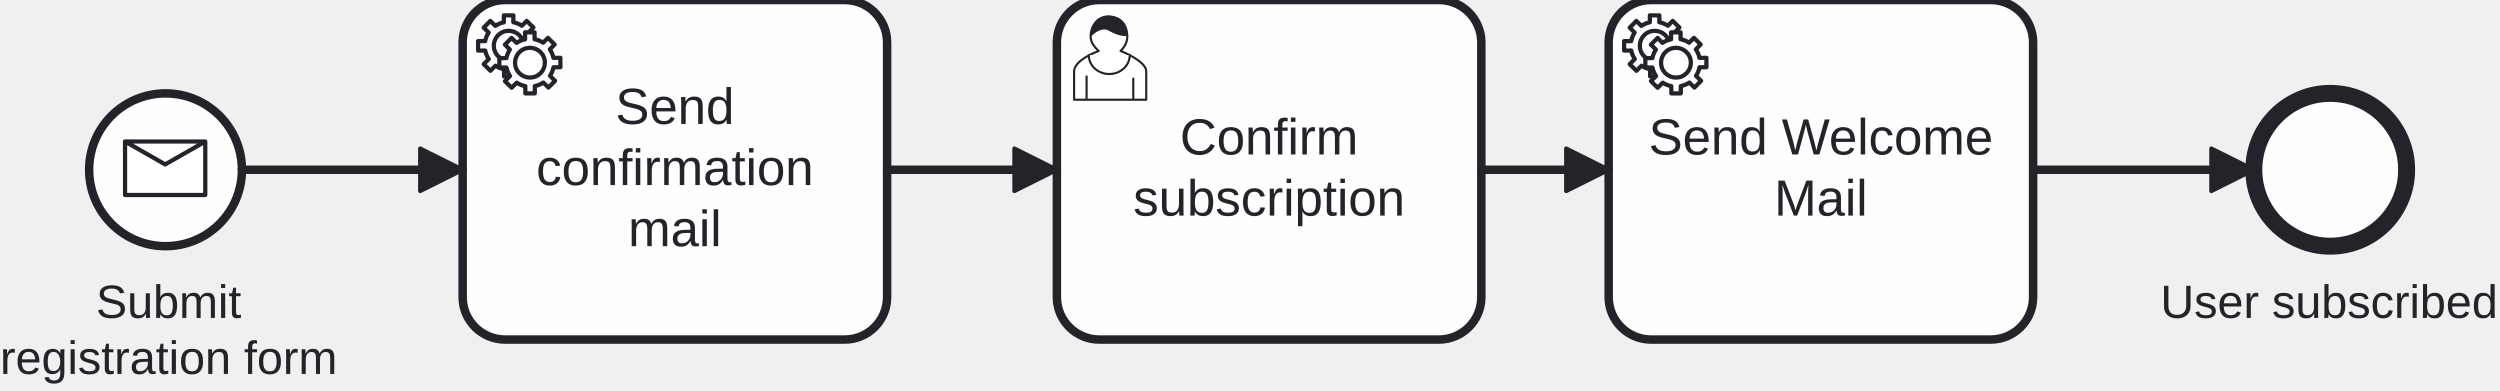
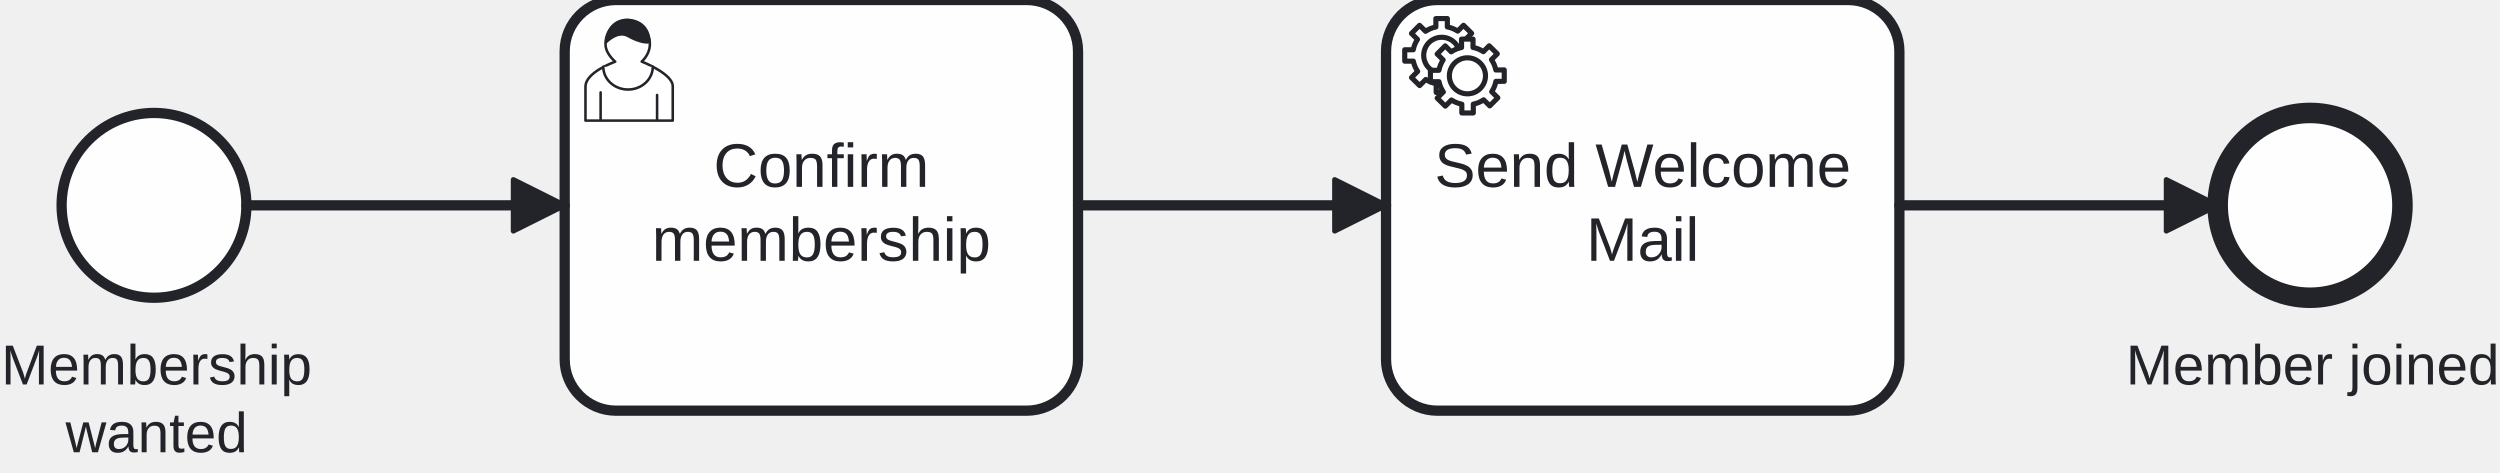
- <svg xmlns="http://www.w3.org/2000/svg" width="589" height="92" viewBox="161 137 589 92" version="1.1">
+ <svg xmlns="http://www.w3.org/2000/svg" width="487" height="92" viewBox="140 60 487 92" version="1.1">
  <g class="djs-group">
-     <g class="djs-element djs-shape" data-element-id="startEvent_submitRegistration" style="display: block;" transform="matrix(1 0 0 1 182 159)">
+     <g class="djs-element djs-shape" data-element-id="startEvent_membershipWanted" style="display: block;" transform="matrix(1 0 0 1 152 82)">
      <g class="djs-visual">
        <circle cx="18" cy="18" r="18" style="stroke-linecap: round; stroke-linejoin: round; stroke: rgb(34, 36, 42); stroke-width: 2px; fill: white; fill-opacity: 0.95;" />
-         <path d="m 8.46,11.34 l 0,12.6 l 18.9,0 l 0,-12.6 z l 9.45,5.4 l 9.45,-5.4" style="fill: white; stroke-linecap: round; stroke-linejoin: round; stroke: rgb(34, 36, 42); stroke-width: 1px;" />
      </g>
      <rect class="djs-hit djs-hit-all" x="0" y="0" width="36" height="36" style="fill: none; stroke-opacity: 0; stroke: white; stroke-width: 15px;" />
    </g>
  </g>
  <g class="djs-group">
-     <g class="djs-element djs-shape" data-element-id="startEvent_submitRegistration_label" style="display: block;" transform="matrix(1 0 0 1 161 202)">
+     <g class="djs-element djs-shape" data-element-id="startEvent_membershipWanted_label" style="display: block;" transform="matrix(1 0 0 1 140 125)">
      <g class="djs-visual">
        <text lineHeight="1.2" class="djs-label" style="font-family: Arial, sans-serif; font-size: 11px; font-weight: normal; fill: rgb(34, 36, 42);">
-           <tspan x="22.618" y="9.9">Submit </tspan>
-           <tspan x="0" y="23.1">registration form</tspan>
+           <tspan x="0.239" y="9.9">Membership</tspan>
+           <tspan x="12.765" y="23.1">wanted</tspan>
        </text>
      </g>
-       <rect class="djs-hit djs-hit-all" x="0" y="0" width="80" height="27" style="fill: none; stroke-opacity: 0; stroke: white; stroke-width: 15px;" />
+       <rect class="djs-hit djs-hit-all" x="0" y="0" width="61" height="27" style="fill: none; stroke-opacity: 0; stroke: white; stroke-width: 15px;" />
    </g>
  </g>
  <g class="djs-group">
-     <g class="djs-element djs-shape" data-element-id="userTask_confirmSubscription" style="display: block;" transform="matrix(1 0 0 1 410 137)">
+     <g class="djs-element djs-shape" data-element-id="userTask_confirmMembership" style="display: block;" transform="matrix(1 0 0 1 250 60)">
      <g class="djs-visual">
        <rect x="0" y="0" width="100" height="80" rx="10" ry="10" style="stroke-linecap: round; stroke-linejoin: round; stroke: rgb(34, 36, 42); stroke-width: 2px; fill: white; fill-opacity: 0.95;" />
        <text lineHeight="1.2" class="djs-label" style="font-family: Arial, sans-serif; font-size: 12px; font-weight: normal; fill: rgb(34, 36, 42);">
          <tspan x="28.997" y="36.4">Confirm </tspan>
-           <tspan x="17.984" y="50.8">subscription</tspan>
+           <tspan x="16.988" y="50.8">membership</tspan>
        </text>
        <path d="m 15,12 c 0.909,-0.845 1.594,-2.049 1.594,-3.385 0,-2.554 -1.805,-4.622 -4.357,-4.622 -2.552,0 -4.288,2.068 -4.288,4.622 0,1.348 0.974,2.562 1.896,3.405 -0.529,0.187 -5.669,2.097 -5.794,4.756 v 6.718 h 17 v -6.718 c 0,-2.298 -5.528,-4.595 -6.051,-4.776 zm -8,6 l 0,5.5 m 11,0 l 0,-5" style="fill: white; stroke-linecap: round; stroke-linejoin: round; stroke: rgb(34, 36, 42); stroke-width: 0.5px;" />
        <path d="m 15,12 m 2.162,1.009 c 0,2.447 -2.158,4.431 -4.821,4.431 -2.665,0 -4.822,-1.981 -4.822,-4.431 " style="fill: white; stroke-linecap: round; stroke-linejoin: round; stroke: rgb(34, 36, 42); stroke-width: 0.5px;" />
        <path d="m 15,12 m -6.9,-3.80 c 0,0 2.251,-2.358 4.274,-1.177 2.024,1.181 4.221,1.537 4.124,0.965 -0.098,-0.57 -0.117,-3.791 -4.191,-4.136 -3.575,0.001 -4.208,3.367 -4.207,4.348 z" style="fill: rgb(34, 36, 42); stroke-linecap: round; stroke-linejoin: round; stroke: rgb(34, 36, 42); stroke-width: 0.5px;" />
      </g>
      <rect class="djs-hit djs-hit-all" x="0" y="0" width="100" height="80" style="fill: none; stroke-opacity: 0; stroke: white; stroke-width: 15px;" />
    </g>
  </g>
  <g class="djs-group">
-     <g class="djs-element djs-shape" data-element-id="serviceTask_sendWelcomeMail" style="display: block;" transform="matrix(1 0 0 1 540 137)">
+     <g class="djs-element djs-shape" data-element-id="serviceTask_sendWelcomeMail" style="display: block;" transform="matrix(1 0 0 1 410 60)">
      <g class="djs-visual">
        <rect x="0" y="0" width="100" height="80" rx="10" ry="10" style="stroke-linecap: round; stroke-linejoin: round; stroke: rgb(34, 36, 42); stroke-width: 2px; fill: white; fill-opacity: 0.95;" />
        <text lineHeight="1.2" class="djs-label" style="font-family: Arial, sans-serif; font-size: 12px; font-weight: normal; fill: rgb(34, 36, 42);">
          <tspan x="9.424" y="36.4">Send Welcome </tspan>
          <tspan x="38.999" y="50.8">Mail</tspan>
        </text>
        <circle cx="5" cy="5" r="5" transform="translate(6, 6)" style="stroke-linecap: round; stroke-linejoin: round; stroke: none; stroke-width: 2px; fill: white;" />
        <path d="m 12,18 v -1.713 c 0.352,-0.07 0.704,-0.178 1.048,-0.321 0.344,-0.145 0.666,-0.321 0.966,-0.521 l 1.194,1.18 1.567,-1.577 -1.195,-1.18 c 0.403,-0.614 0.683,-1.299 0.825,-2.018 l 1.622,-0.01 v -2.22 l -1.637,0.01 c -0.073,-0.352 -0.178,-0.7 -0.324,-1.044 -0.145,-0.344 -0.321,-0.664 -0.523,-0.962 l 1.131,-1.136 -1.583,-1.563 -1.13,1.136 c -0.614,-0.401 -1.303,-0.681 -2.023,-0.822 l 0.009,-1.619 h -2.241 l 0.004,1.631 c -0.354,0.074 -0.705,0.18 -1.05,0.324 -0.344,0.144 -0.665,0.321 -0.964,0.52 l -1.17,-1.158 -1.567,1.579 1.168,1.157 c -0.403,0.613 -0.683,1.298 -0.825,2.017 l -1.659,0.003 v 2.222 l 1.672,-0.006 c 0.073,0.351 0.18,0.702 0.324,1.045 0.145,0.344 0.321,0.664 0.523,0.961 l -1.199,1.197 1.584,1.56 1.196,-1.193 c 0.614,0.403 1.303,0.682 2.023,0.823 l 7.19e-4,1.699 h 2.227 z m 0.221,-3.996 c -1.789,0.75 -3.858,-0.093 -4.61,-1.874 -0.752,-1.783 0.091,-3.846 1.88,-4.596 1.788,-0.749 3.857,0.093 4.609,1.874 0.752,1.782 -0.091,3.846 -1.88,4.596 z" style="fill: white; stroke-linecap: round; stroke-linejoin: round; stroke: rgb(34, 36, 42); stroke-width: 1px;" />
        <circle cx="5" cy="5" r="5" transform="translate(11, 10)" style="stroke-linecap: round; stroke-linejoin: round; stroke: none; stroke-width: 2px; fill: white;" />
        <path d="m 17,22 v -1.713 c 0.352,-0.07 0.704,-0.178 1.048,-0.321 0.344,-0.145 0.666,-0.321 0.966,-0.521 l 1.194,1.18 1.567,-1.577 -1.195,-1.18 c 0.403,-0.614 0.683,-1.299 0.825,-2.018 l 1.622,-0.01 v -2.22 l -1.637,0.01 c -0.073,-0.352 -0.178,-0.7 -0.324,-1.044 -0.145,-0.344 -0.321,-0.664 -0.523,-0.962 l 1.131,-1.136 -1.583,-1.563 -1.13,1.136 c -0.614,-0.401 -1.303,-0.681 -2.023,-0.822 l 0.009,-1.619 h -2.241 l 0.004,1.631 c -0.354,0.074 -0.705,0.18 -1.05,0.324 -0.344,0.144 -0.665,0.321 -0.964,0.52 l -1.17,-1.158 -1.567,1.579 1.168,1.157 c -0.403,0.613 -0.683,1.298 -0.825,2.017 l -1.659,0.003 v 2.222 l 1.672,-0.006 c 0.073,0.351 0.18,0.702 0.324,1.045 0.145,0.344 0.321,0.664 0.523,0.961 l -1.199,1.197 1.584,1.56 1.196,-1.193 c 0.614,0.403 1.303,0.682 2.023,0.823 l 7.19e-4,1.699 h 2.227 z m 0.221,-3.996 c -1.789,0.75 -3.858,-0.093 -4.61,-1.874 -0.752,-1.783 0.091,-3.846 1.88,-4.596 1.788,-0.749 3.857,0.093 4.609,1.874 0.752,1.782 -0.091,3.846 -1.88,4.596 z" style="fill: white; stroke-linecap: round; stroke-linejoin: round; stroke: rgb(34, 36, 42); stroke-width: 1px;" />
      </g>
      <rect class="djs-hit djs-hit-all" x="0" y="0" width="100" height="80" style="fill: none; stroke-opacity: 0; stroke: white; stroke-width: 15px;" />
    </g>
  </g>
  <g class="djs-group">
-     <g class="djs-element djs-shape" data-element-id="endEvent_userSubscribed" style="display: block;" transform="matrix(1 0 0 1 692 159)">
+     <g class="djs-element djs-shape" data-element-id="endEvent_memberJoined" style="display: block;" transform="matrix(1 0 0 1 572 82)">
      <g class="djs-visual">
        <circle cx="18" cy="18" r="18" style="stroke-linecap: round; stroke-linejoin: round; stroke: rgb(34, 36, 42); stroke-width: 4px; fill: white; fill-opacity: 0.95;" />
      </g>
      <rect class="djs-hit djs-hit-all" x="0" y="0" width="36" height="36" style="fill: none; stroke-opacity: 0; stroke: white; stroke-width: 15px;" />
    </g>
  </g>
  <g class="djs-group">
-     <g class="djs-element djs-shape" data-element-id="endEvent_userSubscribed_label" style="display: block;" transform="matrix(1 0 0 1 670 202)">
+     <g class="djs-element djs-shape" data-element-id="endEvent_memberJoined_label" style="display: block;" transform="matrix(1 0 0 1 554 125)">
      <g class="djs-visual">
        <text lineHeight="1.2" class="djs-label" style="font-family: Arial, sans-serif; font-size: 11px; font-weight: normal; fill: rgb(34, 36, 42);">
-           <tspan x="0" y="9.9">User subscribed</tspan>
+           <tspan x="0.122" y="9.9">Member joined</tspan>
        </text>
      </g>
-       <rect class="djs-hit djs-hit-all" x="0" y="0" width="80" height="14" style="fill: none; stroke-opacity: 0; stroke: white; stroke-width: 15px;" />
+       <rect class="djs-hit djs-hit-all" x="0" y="0" width="73" height="14" style="fill: none; stroke-opacity: 0; stroke: white; stroke-width: 15px;" />
    </g>
  </g>
  <g class="djs-group">
-     <g class="djs-element djs-shape" data-element-id="serviceTask_sendConfirmationMail" style="display: block;" transform="matrix(1 0 0 1 270 137)">
+     <g class="djs-element djs-connection" data-element-id="Flow_start_confirm" style="display: block;">
      <g class="djs-visual">
-         <rect x="0" y="0" width="100" height="80" rx="10" ry="10" style="stroke-linecap: round; stroke-linejoin: round; stroke: rgb(34, 36, 42); stroke-width: 2px; fill: white; fill-opacity: 0.95;" />
-         <text lineHeight="1.2" class="djs-label" style="font-family: Arial, sans-serif; font-size: 12px; font-weight: normal; fill: rgb(34, 36, 42);">
-           <tspan x="35.987" y="29.2">Send </tspan>
-           <tspan x="17.319" y="43.6">confirmation </tspan>
-           <tspan x="38.999" y="58">mail</tspan>
-         </text>
-         <circle cx="5" cy="5" r="5" transform="translate(6, 6)" style="stroke-linecap: round; stroke-linejoin: round; stroke: none; stroke-width: 2px; fill: white;" />
-         <path d="m 12,18 v -1.713 c 0.352,-0.07 0.704,-0.178 1.048,-0.321 0.344,-0.145 0.666,-0.321 0.966,-0.521 l 1.194,1.18 1.567,-1.577 -1.195,-1.18 c 0.403,-0.614 0.683,-1.299 0.825,-2.018 l 1.622,-0.01 v -2.22 l -1.637,0.01 c -0.073,-0.352 -0.178,-0.7 -0.324,-1.044 -0.145,-0.344 -0.321,-0.664 -0.523,-0.962 l 1.131,-1.136 -1.583,-1.563 -1.13,1.136 c -0.614,-0.401 -1.303,-0.681 -2.023,-0.822 l 0.009,-1.619 h -2.241 l 0.004,1.631 c -0.354,0.074 -0.705,0.18 -1.05,0.324 -0.344,0.144 -0.665,0.321 -0.964,0.52 l -1.17,-1.158 -1.567,1.579 1.168,1.157 c -0.403,0.613 -0.683,1.298 -0.825,2.017 l -1.659,0.003 v 2.222 l 1.672,-0.006 c 0.073,0.351 0.18,0.702 0.324,1.045 0.145,0.344 0.321,0.664 0.523,0.961 l -1.199,1.197 1.584,1.56 1.196,-1.193 c 0.614,0.403 1.303,0.682 2.023,0.823 l 7.19e-4,1.699 h 2.227 z m 0.221,-3.996 c -1.789,0.75 -3.858,-0.093 -4.61,-1.874 -0.752,-1.783 0.091,-3.846 1.88,-4.596 1.788,-0.749 3.857,0.093 4.609,1.874 0.752,1.782 -0.091,3.846 -1.88,4.596 z" style="fill: white; stroke-linecap: round; stroke-linejoin: round; stroke: rgb(34, 36, 42); stroke-width: 1px;" />
-         <circle cx="5" cy="5" r="5" transform="translate(11, 10)" style="stroke-linecap: round; stroke-linejoin: round; stroke: none; stroke-width: 2px; fill: white;" />
-         <path d="m 17,22 v -1.713 c 0.352,-0.07 0.704,-0.178 1.048,-0.321 0.344,-0.145 0.666,-0.321 0.966,-0.521 l 1.194,1.18 1.567,-1.577 -1.195,-1.18 c 0.403,-0.614 0.683,-1.299 0.825,-2.018 l 1.622,-0.01 v -2.22 l -1.637,0.01 c -0.073,-0.352 -0.178,-0.7 -0.324,-1.044 -0.145,-0.344 -0.321,-0.664 -0.523,-0.962 l 1.131,-1.136 -1.583,-1.563 -1.13,1.136 c -0.614,-0.401 -1.303,-0.681 -2.023,-0.822 l 0.009,-1.619 h -2.241 l 0.004,1.631 c -0.354,0.074 -0.705,0.18 -1.05,0.324 -0.344,0.144 -0.665,0.321 -0.964,0.52 l -1.17,-1.158 -1.567,1.579 1.168,1.157 c -0.403,0.613 -0.683,1.298 -0.825,2.017 l -1.659,0.003 v 2.222 l 1.672,-0.006 c 0.073,0.351 0.18,0.702 0.324,1.045 0.145,0.344 0.321,0.664 0.523,0.961 l -1.199,1.197 1.584,1.56 1.196,-1.193 c 0.614,0.403 1.303,0.682 2.023,0.823 l 7.19e-4,1.699 h 2.227 z m 0.221,-3.996 c -1.789,0.75 -3.858,-0.093 -4.61,-1.874 -0.752,-1.783 0.091,-3.846 1.88,-4.596 1.788,-0.749 3.857,0.093 4.609,1.874 0.752,1.782 -0.091,3.846 -1.88,4.596 z" style="fill: white; stroke-linecap: round; stroke-linejoin: round; stroke: rgb(34, 36, 42); stroke-width: 1px;" />
+         <defs>
+           <marker id="marker-cr79ffnd57cp6pd8wya3qxhzv" viewBox="0 0 20 20" refX="11" refY="10" markerWidth="10" markerHeight="10" orient="auto">
+             <path d="M 1 5 L 11 10 L 1 15 Z" style="stroke-linecap: round; stroke-linejoin: round; stroke: rgb(34, 36, 42); stroke-width: 1px; fill: rgb(34, 36, 42);" />
+           </marker>
+         </defs>
+         <path data-corner-radius="5" style="fill: none; stroke-linecap: round; stroke-linejoin: round; stroke: rgb(34, 36, 42); stroke-width: 2px; marker-end: url('#marker-cr79ffnd57cp6pd8wya3qxhzv');" d="M188,100L250,100" />
      </g>
-       <rect class="djs-hit djs-hit-all" x="0" y="0" width="100" height="80" style="fill: none; stroke-opacity: 0; stroke: white; stroke-width: 15px;" />
+       <path d="M188,100L250,100" class="djs-hit djs-hit-stroke" style="fill: none; stroke-opacity: 0; stroke: white; stroke-width: 15px;" />
    </g>
  </g>
  <g class="djs-group">
-     <g class="djs-element djs-connection" data-element-id="Flow_0p7ko1g" style="display: block;">
+     <g class="djs-element djs-connection" data-element-id="Flow_confirm_welcome" style="display: block;">
      <g class="djs-visual">
        <defs>
-           <marker id="marker-et5lpq0d2hqpk194c27q9ttvk" viewBox="0 0 20 20" refX="11" refY="10" markerWidth="10" markerHeight="10" orient="auto">
+           <marker id="marker-7cs6sui9j2gij3ysx0e7efhnp" viewBox="0 0 20 20" refX="11" refY="10" markerWidth="10" markerHeight="10" orient="auto">
            <path d="M 1 5 L 11 10 L 1 15 Z" style="stroke-linecap: round; stroke-linejoin: round; stroke: rgb(34, 36, 42); stroke-width: 1px; fill: rgb(34, 36, 42);" />
          </marker>
        </defs>
-         <path data-corner-radius="5" style="fill: none; stroke-linecap: round; stroke-linejoin: round; stroke: rgb(34, 36, 42); stroke-width: 2px; marker-end: url('#marker-et5lpq0d2hqpk194c27q9ttvk');" d="M218,177L270,177" />
+         <path data-corner-radius="5" style="fill: none; stroke-linecap: round; stroke-linejoin: round; stroke: rgb(34, 36, 42); stroke-width: 2px; marker-end: url('#marker-7cs6sui9j2gij3ysx0e7efhnp');" d="M350,100L410,100" />
      </g>
-       <path d="M218,177L270,177" class="djs-hit djs-hit-stroke" style="fill: none; stroke-opacity: 0; stroke: white; stroke-width: 15px;" />
+       <path d="M350,100L410,100" class="djs-hit djs-hit-stroke" style="fill: none; stroke-opacity: 0; stroke: white; stroke-width: 15px;" />
    </g>
  </g>
  <g class="djs-group">
-     <g class="djs-element djs-connection" data-element-id="Flow_0ya530i" style="display: block;">
+     <g class="djs-element djs-connection" data-element-id="Flow_welcome_end" style="display: block;">
      <g class="djs-visual">
        <defs>
-           <marker id="marker-8tww5v2hxbn7snxwp0gcxivkp" viewBox="0 0 20 20" refX="11" refY="10" markerWidth="10" markerHeight="10" orient="auto">
+           <marker id="marker-7q4hd5gtycveqeabb9yt7tef4" viewBox="0 0 20 20" refX="11" refY="10" markerWidth="10" markerHeight="10" orient="auto">
            <path d="M 1 5 L 11 10 L 1 15 Z" style="stroke-linecap: round; stroke-linejoin: round; stroke: rgb(34, 36, 42); stroke-width: 1px; fill: rgb(34, 36, 42);" />
          </marker>
        </defs>
-         <path data-corner-radius="5" style="fill: none; stroke-linecap: round; stroke-linejoin: round; stroke: rgb(34, 36, 42); stroke-width: 2px; marker-end: url('#marker-8tww5v2hxbn7snxwp0gcxivkp');" d="M510,177L540,177" />
+         <path data-corner-radius="5" style="fill: none; stroke-linecap: round; stroke-linejoin: round; stroke: rgb(34, 36, 42); stroke-width: 2px; marker-end: url('#marker-7q4hd5gtycveqeabb9yt7tef4');" d="M510,100L572,100" />
      </g>
-       <path d="M510,177L540,177" class="djs-hit djs-hit-stroke" style="fill: none; stroke-opacity: 0; stroke: white; stroke-width: 15px;" />
-     </g>
-   </g>
-   <g class="djs-group">
-     <g class="djs-element djs-connection" data-element-id="Flow_1s74azu" style="display: block;">
-       <g class="djs-visual">
-         <defs>
-           <marker id="marker-60yz39qfjuih7ke05uxor0ncq" viewBox="0 0 20 20" refX="11" refY="10" markerWidth="10" markerHeight="10" orient="auto">
-             <path d="M 1 5 L 11 10 L 1 15 Z" style="stroke-linecap: round; stroke-linejoin: round; stroke: rgb(34, 36, 42); stroke-width: 1px; fill: rgb(34, 36, 42);" />
-           </marker>
-         </defs>
-         <path data-corner-radius="5" style="fill: none; stroke-linecap: round; stroke-linejoin: round; stroke: rgb(34, 36, 42); stroke-width: 2px; marker-end: url('#marker-60yz39qfjuih7ke05uxor0ncq');" d="M640,177L692,177" />
-       </g>
-       <path d="M640,177L692,177" class="djs-hit djs-hit-stroke" style="fill: none; stroke-opacity: 0; stroke: white; stroke-width: 15px;" />
-     </g>
-   </g>
-   <g class="djs-group">
-     <g class="djs-element djs-connection" data-element-id="Flow_13584xc" style="display: block;">
-       <g class="djs-visual">
-         <defs>
-           <marker id="marker-bo0eeoa509aa53n8dgqpbvwcn" viewBox="0 0 20 20" refX="11" refY="10" markerWidth="10" markerHeight="10" orient="auto">
-             <path d="M 1 5 L 11 10 L 1 15 Z" style="stroke-linecap: round; stroke-linejoin: round; stroke: rgb(34, 36, 42); stroke-width: 1px; fill: rgb(34, 36, 42);" />
-           </marker>
-         </defs>
-         <path data-corner-radius="5" style="fill: none; stroke-linecap: round; stroke-linejoin: round; stroke: rgb(34, 36, 42); stroke-width: 2px; marker-end: url('#marker-bo0eeoa509aa53n8dgqpbvwcn');" d="M370,177L410,177" />
-       </g>
-       <path d="M370,177L410,177" class="djs-hit djs-hit-stroke" style="fill: none; stroke-opacity: 0; stroke: white; stroke-width: 15px;" />
+       <path d="M510,100L572,100" class="djs-hit djs-hit-stroke" style="fill: none; stroke-opacity: 0; stroke: white; stroke-width: 15px;" />
    </g>
  </g>
</svg>
